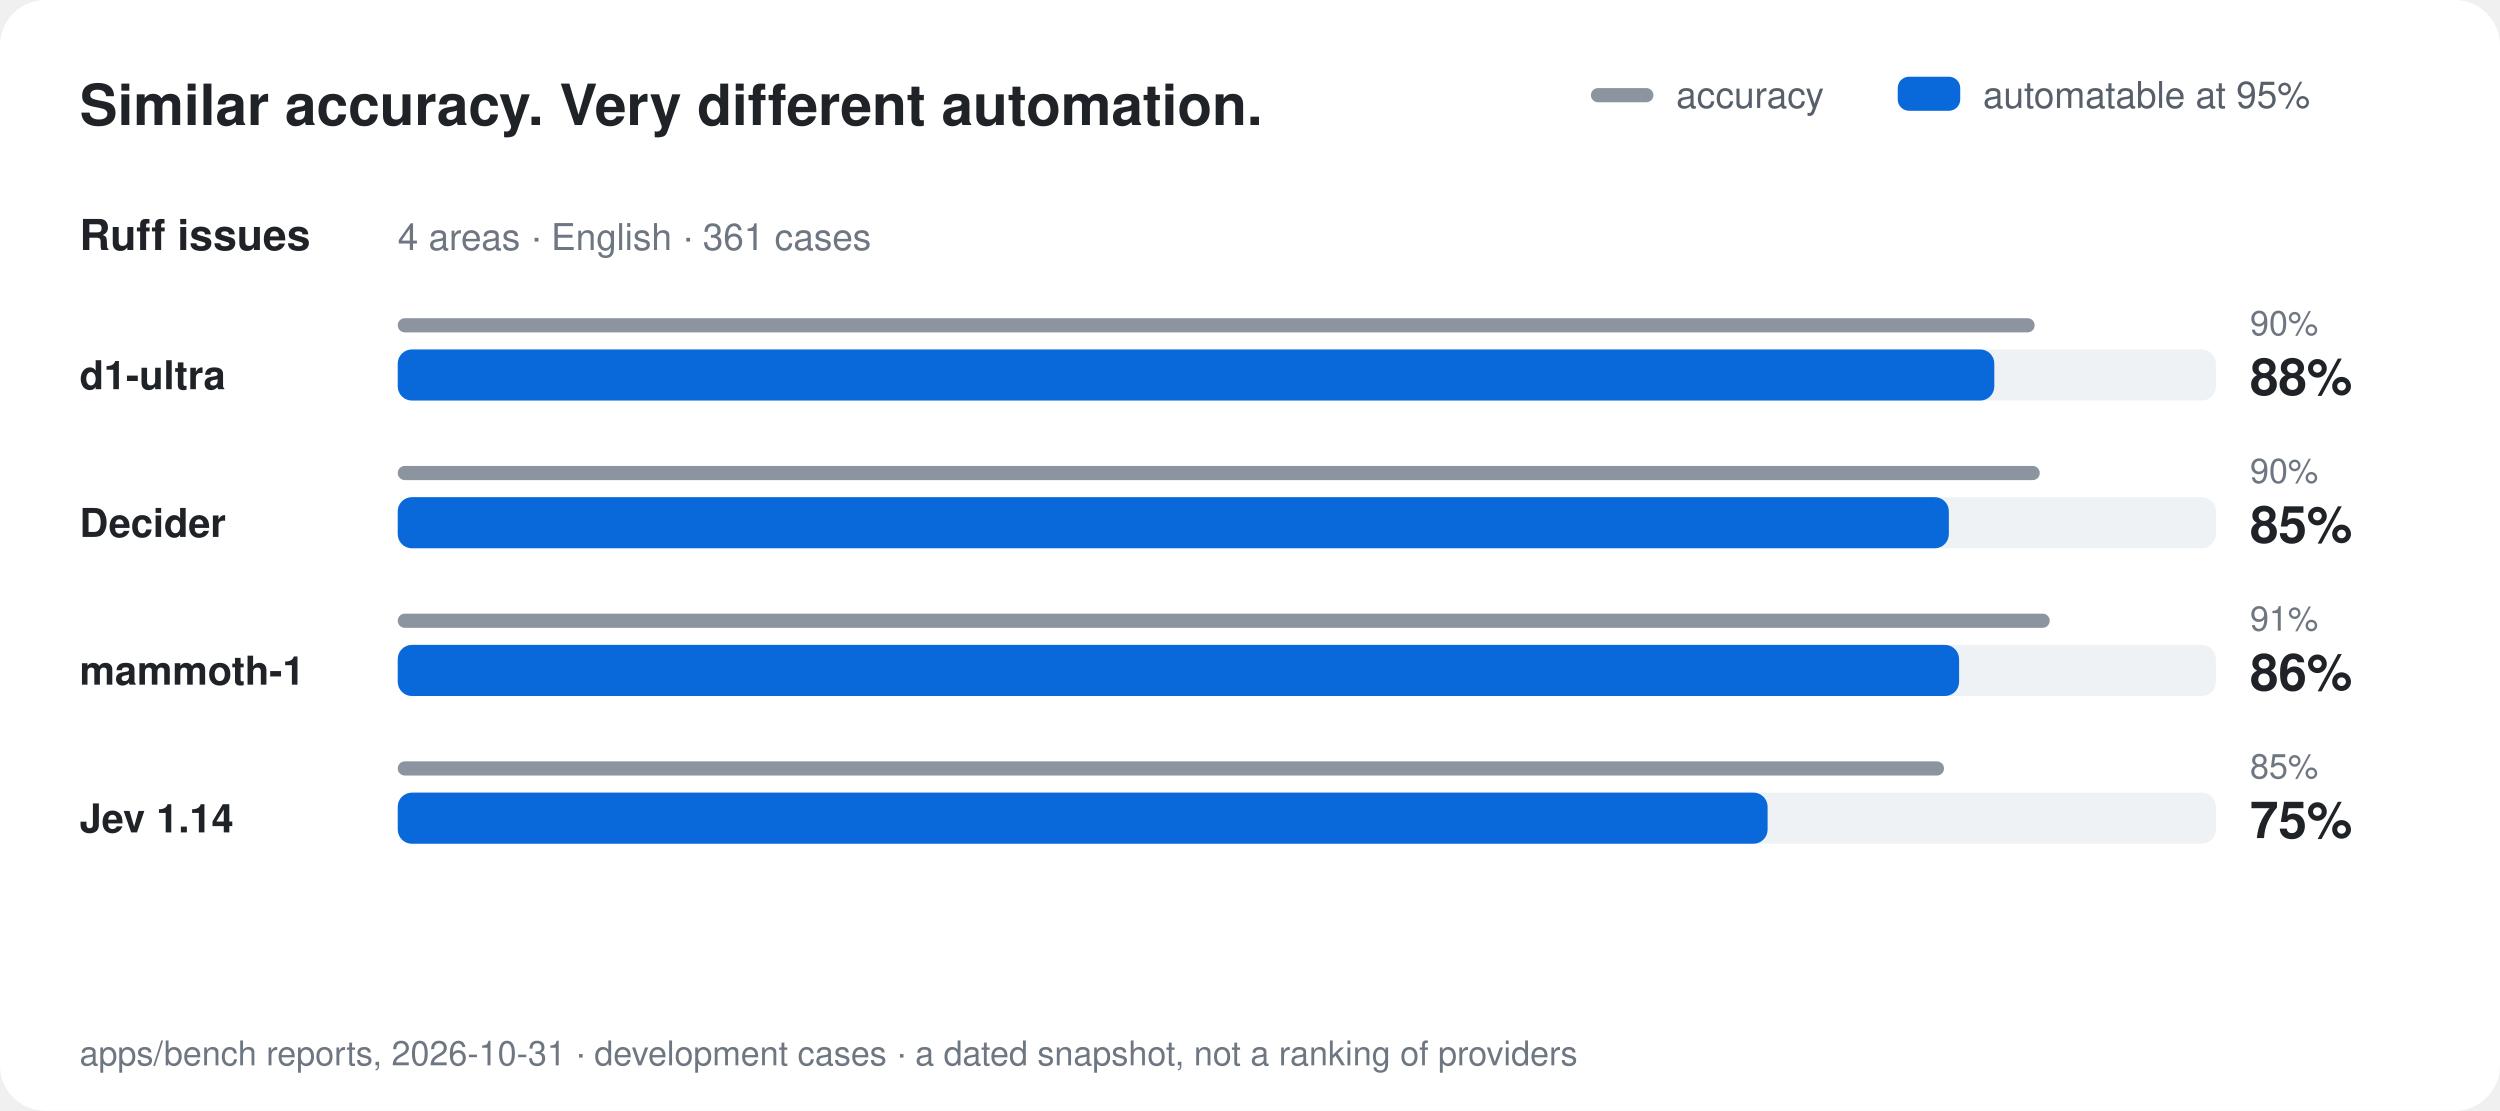
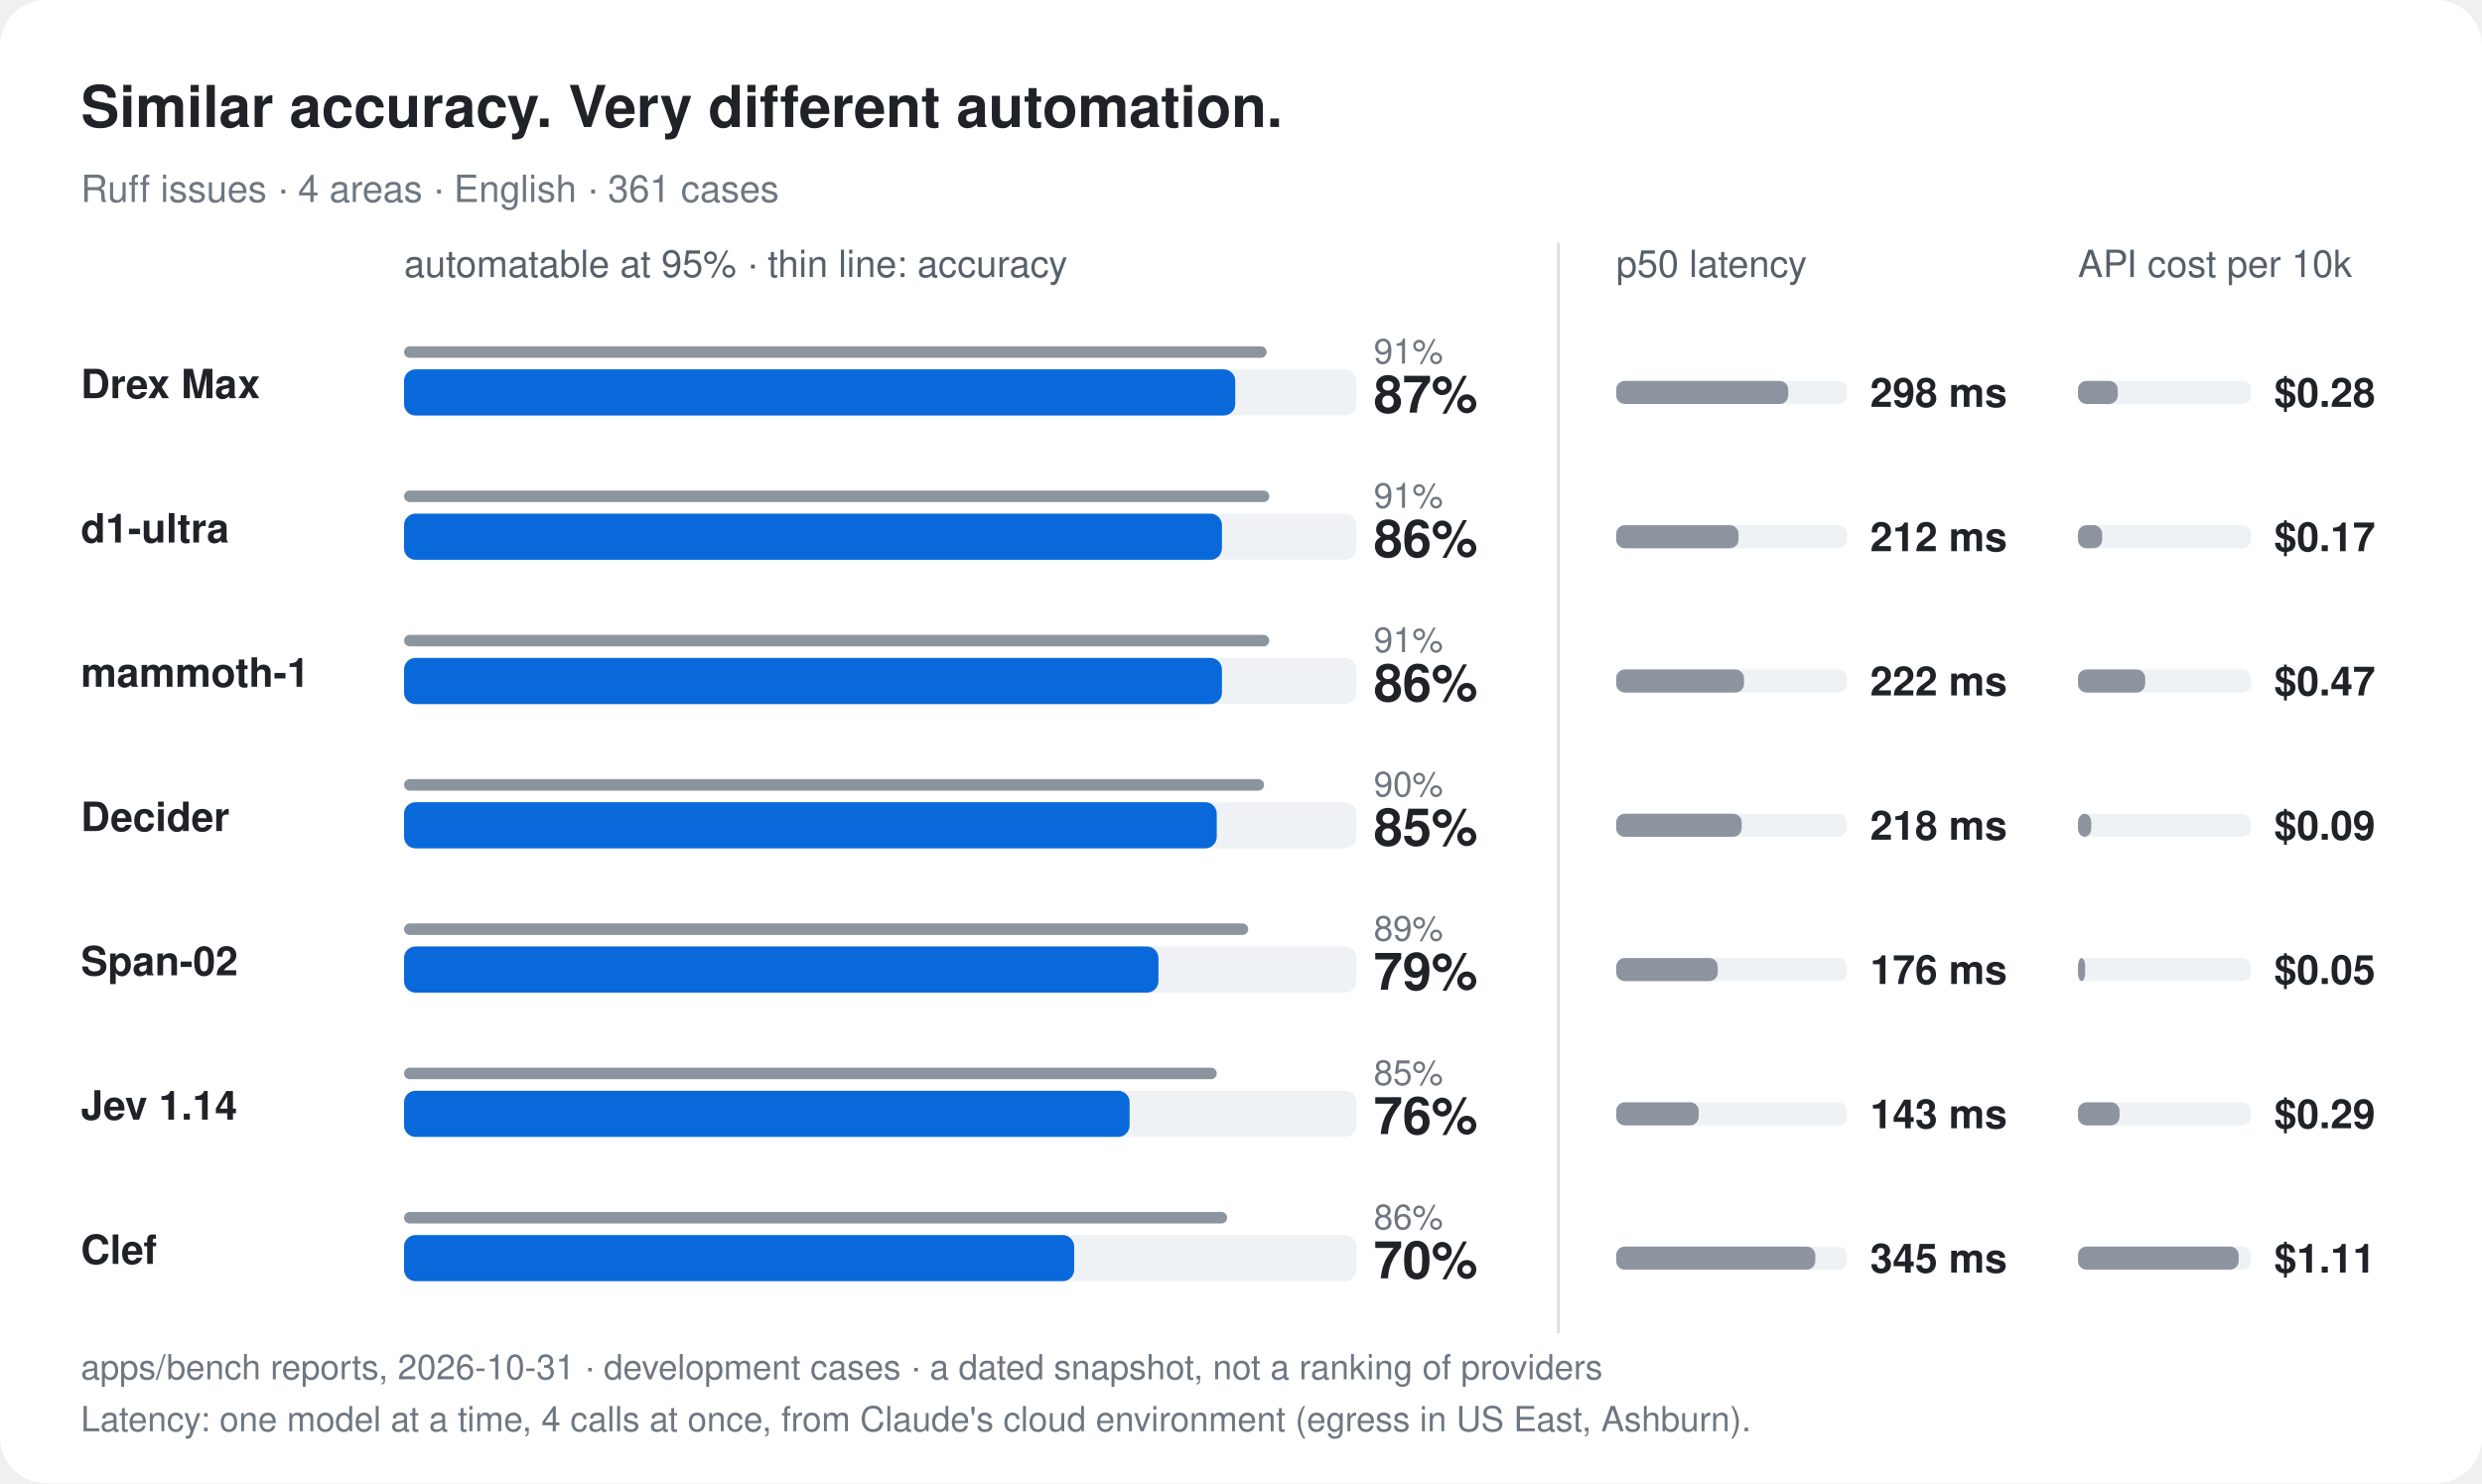
- <svg xmlns="http://www.w3.org/2000/svg" viewBox="0 0 880 391" width="880" height="391" role="img" aria-labelledby="t d">
+ <svg xmlns="http://www.w3.org/2000/svg" viewBox="0 0 860 514" width="860" height="514" role="img" aria-labelledby="t d">
  <style>
    text { font-family: -apple-system, BlinkMacSystemFont, "Segoe UI", Helvetica, Arial, sans-serif; fill: #1f2328; }
    .bg { fill: #ffffff; }
    .h { font-size: 20px; font-weight: 700; }
    .p { font-size: 15px; font-weight: 700; }
    .ps { font-size: 13px; fill: #6e7781; }
    .n { font-size: 14px; font-weight: 600; }
    .v { font-size: 18px; font-weight: 700; }
+     .m { font-size: 14px; font-weight: 600; }
    .a { font-size: 12px; fill: #6e7781; }
    .lg { font-size: 13px; fill: #57606a; }
    .f { font-size: 12px; fill: #6e7781; }
    .track { fill: #eff2f5; }
    .acc { fill: #8c959f; }
    .bar { fill: #0969da; }
    .rule { stroke: #d8dee4; }
    @media all {
      text { fill: #e6edf3; }
      .bg { fill: #0d1117; }
      .ps, .a, .f { fill: #8b949e; } .lg { fill: #9198a1; }
      .track { fill: #1c2128; } .acc { fill: #768390; }
      .bar { fill: #4493f8; }
      .rule { stroke: #30363d; }
    }
  </style>
-   <rect class="bg" width="880" height="391" rx="16" />
+   <rect class="bg" width="860" height="514" rx="16" />
  <text class="h" x="28" y="44">Similar accuracy. Very different automation.</text>
-   <rect class="acc" x="560" y="31" width="22" height="5" rx="2.5" />
-   <text class="lg" x="590" y="38">accuracy</text>
-   <rect class="bar" x="668" y="27" width="22" height="12" rx="4" />
-   <text class="lg" x="698" y="38">automatable at 95%</text>
-   <text class="p" x="28" y="88">Ruff issues</text>
-   <text class="ps" x="140" y="88">4 areas · English · 361 cases</text>
-   <text class="n" x="28" y="137">d1-ultra</text>
-   <rect class="acc" x="140" y="112" width="576.2" height="5" rx="2.5" />
-   <text class="a" x="792" y="118">90%</text>
-   <rect class="track" x="140" y="123" width="640" height="18" rx="5" />
-   <rect class="bar" x="140" y="123" width="562.0" height="18" rx="5" />
-   <text class="v" x="792" y="139">88%</text>
-   <text class="n" x="28" y="189">Decider</text>
-   <rect class="acc" x="140" y="164" width="578.0" height="5" rx="2.5" />
-   <text class="a" x="792" y="170">90%</text>
-   <rect class="track" x="140" y="175" width="640" height="18" rx="5" />
-   <rect class="bar" x="140" y="175" width="546.0" height="18" rx="5" />
-   <text class="v" x="792" y="191">85%</text>
-   <text class="n" x="28" y="241">mammoth-1</text>
-   <rect class="acc" x="140" y="216" width="581.5" height="5" rx="2.5" />
-   <text class="a" x="792" y="222">91%</text>
-   <rect class="track" x="140" y="227" width="640" height="18" rx="5" />
-   <rect class="bar" x="140" y="227" width="549.6" height="18" rx="5" />
-   <text class="v" x="792" y="243">86%</text>
-   <text class="n" x="28" y="293">Jev 1.14</text>
-   <rect class="acc" x="140" y="268" width="544.3" height="5" rx="2.5" />
-   <text class="a" x="792" y="274">85%</text>
-   <rect class="track" x="140" y="279" width="640" height="18" rx="5" />
-   <rect class="bar" x="140" y="279" width="482.2" height="18" rx="5" />
-   <text class="v" x="792" y="295">75%</text>
-   <text class="f" x="28" y="375">apps/bench reports, 2026-10-31 · development cases · a dated snapshot, not a ranking of providers</text>
+   <text class="lg" x="140" y="96">automatable at 95% · thin line: accuracy</text>
+   <text class="lg" x="560" y="96">p50 latency</text>
+   <text class="lg" x="720" y="96">API cost per 10k</text>
+   <line class="rule" x1="540" x2="540" y1="84" y2="462" />
+   <text class="ps" x="28" y="70">Ruff issues · 4 areas · English · 361 cases</text>
+   <text class="n" x="28" y="138">Drex Max</text>
+   <rect class="acc" x="140" y="120" width="298.9" height="4" rx="2" />
+   <text class="a" x="476" y="126">91%</text>
+   <rect class="track" x="140" y="128" width="330" height="16" rx="4" />
+   <rect class="bar" x="140" y="128" width="288.0" height="16" rx="4" />
+   <text class="v" x="476" y="143">87%</text>
+   <rect class="track" x="560" y="132" width="80" height="8" rx="3" />
+   <rect class="acc" x="560" y="132" width="59.6" height="8" rx="3" />
+   <text class="m" x="648" y="141">298 ms</text>
+   <rect class="track" x="720" y="132" width="60" height="8" rx="3" />
+   <rect class="acc" x="720" y="132" width="13.8" height="8" rx="3" />
+   <text class="m" x="788" y="141">$0.28</text>
+   <text class="n" x="28" y="188">d1-ultra</text>
+   <rect class="acc" x="140" y="170" width="299.8" height="4" rx="2" />
+   <text class="a" x="476" y="176">91%</text>
+   <rect class="track" x="140" y="178" width="330" height="16" rx="4" />
+   <rect class="bar" x="140" y="178" width="283.4" height="16" rx="4" />
+   <text class="v" x="476" y="193">86%</text>
+   <rect class="track" x="560" y="182" width="80" height="8" rx="3" />
+   <rect class="acc" x="560" y="182" width="42.4" height="8" rx="3" />
+   <text class="m" x="648" y="191">212 ms</text>
+   <rect class="track" x="720" y="182" width="60" height="8" rx="3" />
+   <rect class="acc" x="720" y="182" width="8.4" height="8" rx="3" />
+   <text class="m" x="788" y="191">$0.17</text>
+   <text class="n" x="28" y="238">mammoth-1</text>
+   <rect class="acc" x="140" y="220" width="299.8" height="4" rx="2" />
+   <text class="a" x="476" y="226">91%</text>
+   <rect class="track" x="140" y="228" width="330" height="16" rx="4" />
+   <rect class="bar" x="140" y="228" width="283.4" height="16" rx="4" />
+   <text class="v" x="476" y="243">86%</text>
+   <rect class="track" x="560" y="232" width="80" height="8" rx="3" />
+   <rect class="acc" x="560" y="232" width="44.3" height="8" rx="3" />
+   <text class="m" x="648" y="241">222 ms</text>
+   <rect class="track" x="720" y="232" width="60" height="8" rx="3" />
+   <rect class="acc" x="720" y="232" width="23.3" height="8" rx="3" />
+   <text class="m" x="788" y="241">$0.47</text>
+   <text class="n" x="28" y="288">Decider</text>
+   <rect class="acc" x="140" y="270" width="298.0" height="4" rx="2" />
+   <text class="a" x="476" y="276">90%</text>
+   <rect class="track" x="140" y="278" width="330" height="16" rx="4" />
+   <rect class="bar" x="140" y="278" width="281.6" height="16" rx="4" />
+   <text class="v" x="476" y="293">85%</text>
+   <rect class="track" x="560" y="282" width="80" height="8" rx="3" />
+   <rect class="acc" x="560" y="282" width="43.5" height="8" rx="3" />
+   <text class="m" x="648" y="291">218 ms</text>
+   <rect class="track" x="720" y="282" width="60" height="8" rx="3" />
+   <rect class="acc" x="720" y="282" width="4.6" height="8" rx="3" />
+   <text class="m" x="788" y="291">$0.09</text>
+   <text class="n" x="28" y="338">Span-02</text>
+   <rect class="acc" x="140" y="320" width="292.5" height="4" rx="2" />
+   <text class="a" x="476" y="326">89%</text>
+   <rect class="track" x="140" y="328" width="330" height="16" rx="4" />
+   <rect class="bar" x="140" y="328" width="261.4" height="16" rx="4" />
+   <text class="v" x="476" y="343">79%</text>
+   <rect class="track" x="560" y="332" width="80" height="8" rx="3" />
+   <rect class="acc" x="560" y="332" width="35.2" height="8" rx="3" />
+   <text class="m" x="648" y="341">176 ms</text>
+   <rect class="track" x="720" y="332" width="60" height="8" rx="3" />
+   <rect class="acc" x="720" y="332" width="2.5" height="8" rx="3" />
+   <text class="m" x="788" y="341">$0.05</text>
+   <text class="n" x="28" y="388">Jev 1.14</text>
+   <rect class="acc" x="140" y="370" width="281.6" height="4" rx="2" />
+   <text class="a" x="476" y="376">85%</text>
+   <rect class="track" x="140" y="378" width="330" height="16" rx="4" />
+   <rect class="bar" x="140" y="378" width="251.4" height="16" rx="4" />
+   <text class="v" x="476" y="393">76%</text>
+   <rect class="track" x="560" y="382" width="80" height="8" rx="3" />
+   <rect class="acc" x="560" y="382" width="28.6" height="8" rx="3" />
+   <text class="m" x="648" y="391">143 ms</text>
+   <rect class="track" x="720" y="382" width="60" height="8" rx="3" />
+   <rect class="acc" x="720" y="382" width="14.4" height="8" rx="3" />
+   <text class="m" x="788" y="391">$0.29</text>
+   <text class="n" x="28" y="438">Clef</text>
+   <rect class="acc" x="140" y="420" width="285.2" height="4" rx="2" />
+   <text class="a" x="476" y="426">86%</text>
+   <rect class="track" x="140" y="428" width="330" height="16" rx="4" />
+   <rect class="bar" x="140" y="428" width="232.2" height="16" rx="4" />
+   <text class="v" x="476" y="443">70%</text>
+   <rect class="track" x="560" y="432" width="80" height="8" rx="3" />
+   <rect class="acc" x="560" y="432" width="69.0" height="8" rx="3" />
+   <text class="m" x="648" y="441">345 ms</text>
+   <rect class="track" x="720" y="432" width="60" height="8" rx="3" />
+   <rect class="acc" x="720" y="432" width="55.7" height="8" rx="3" />
+   <text class="m" x="788" y="441">$1.11</text>
+   <text class="f" x="28" y="478">apps/bench reports, 2026-10-31 · development cases · a dated snapshot, not a ranking of providers</text>
+   <text class="f" x="28" y="496">Latency: one model at a time, 4 calls at once, from Claude's cloud environment (egress in US East, Ashburn).</text>
</svg>
